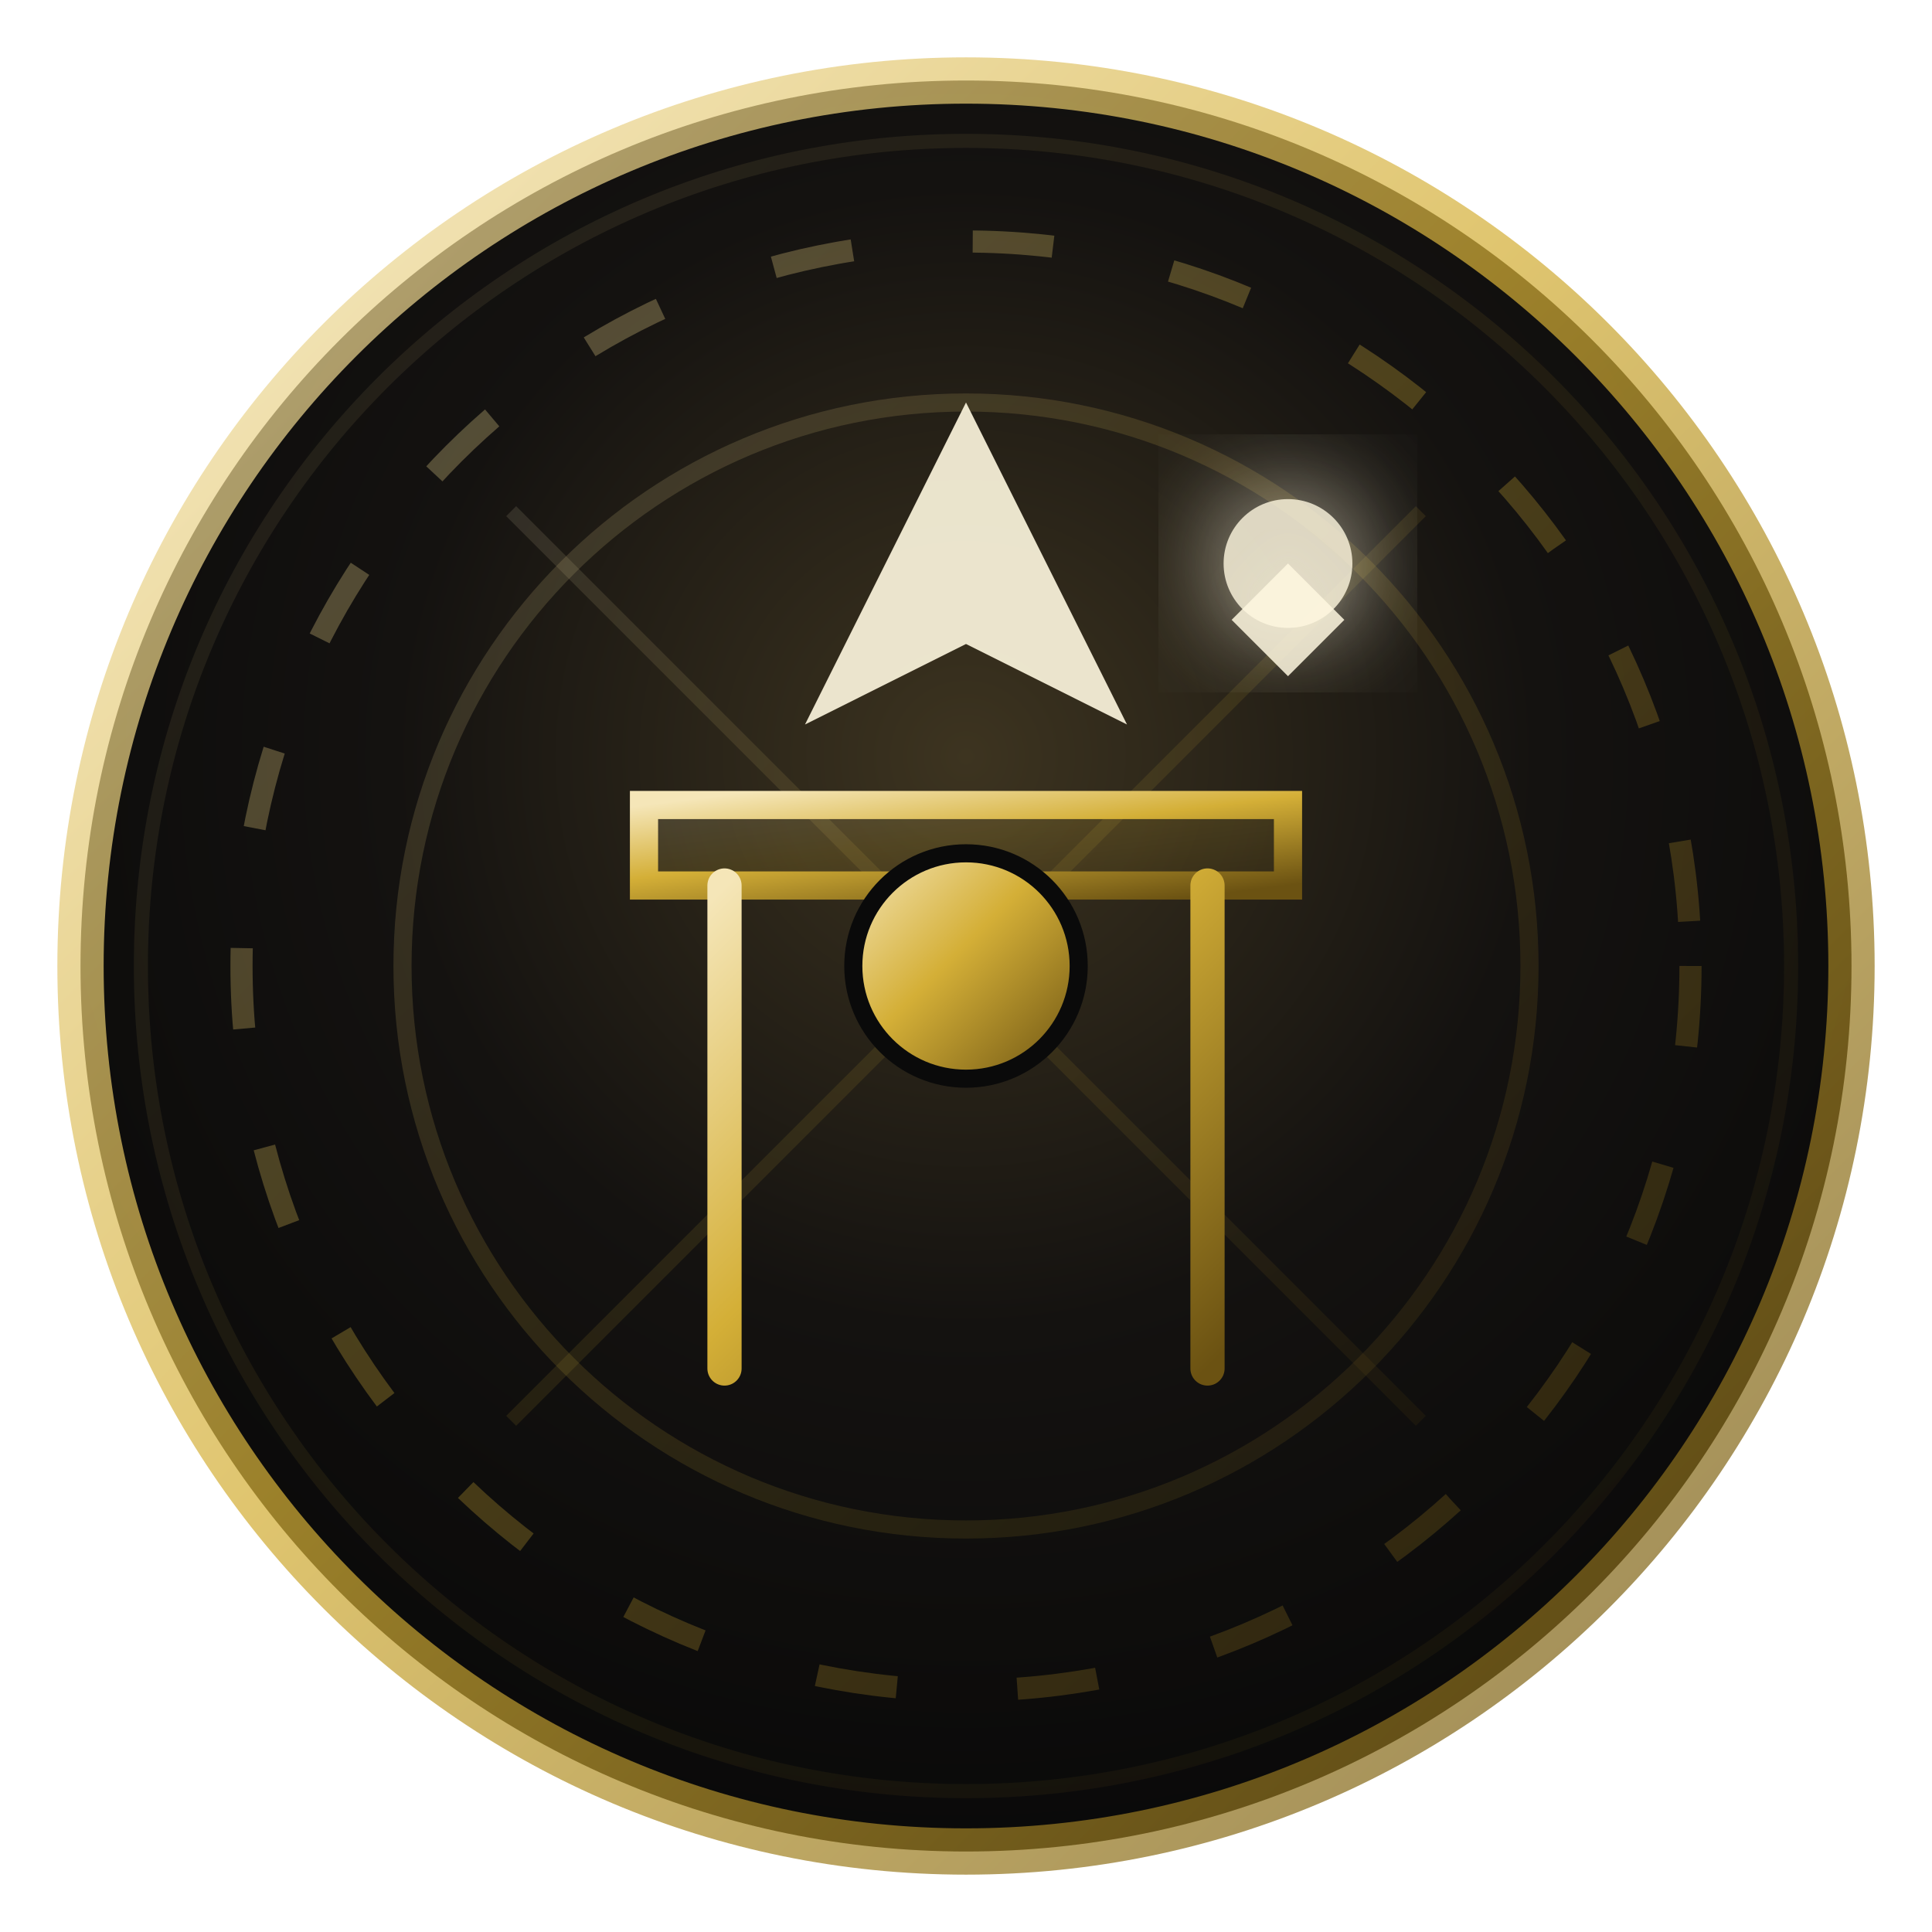
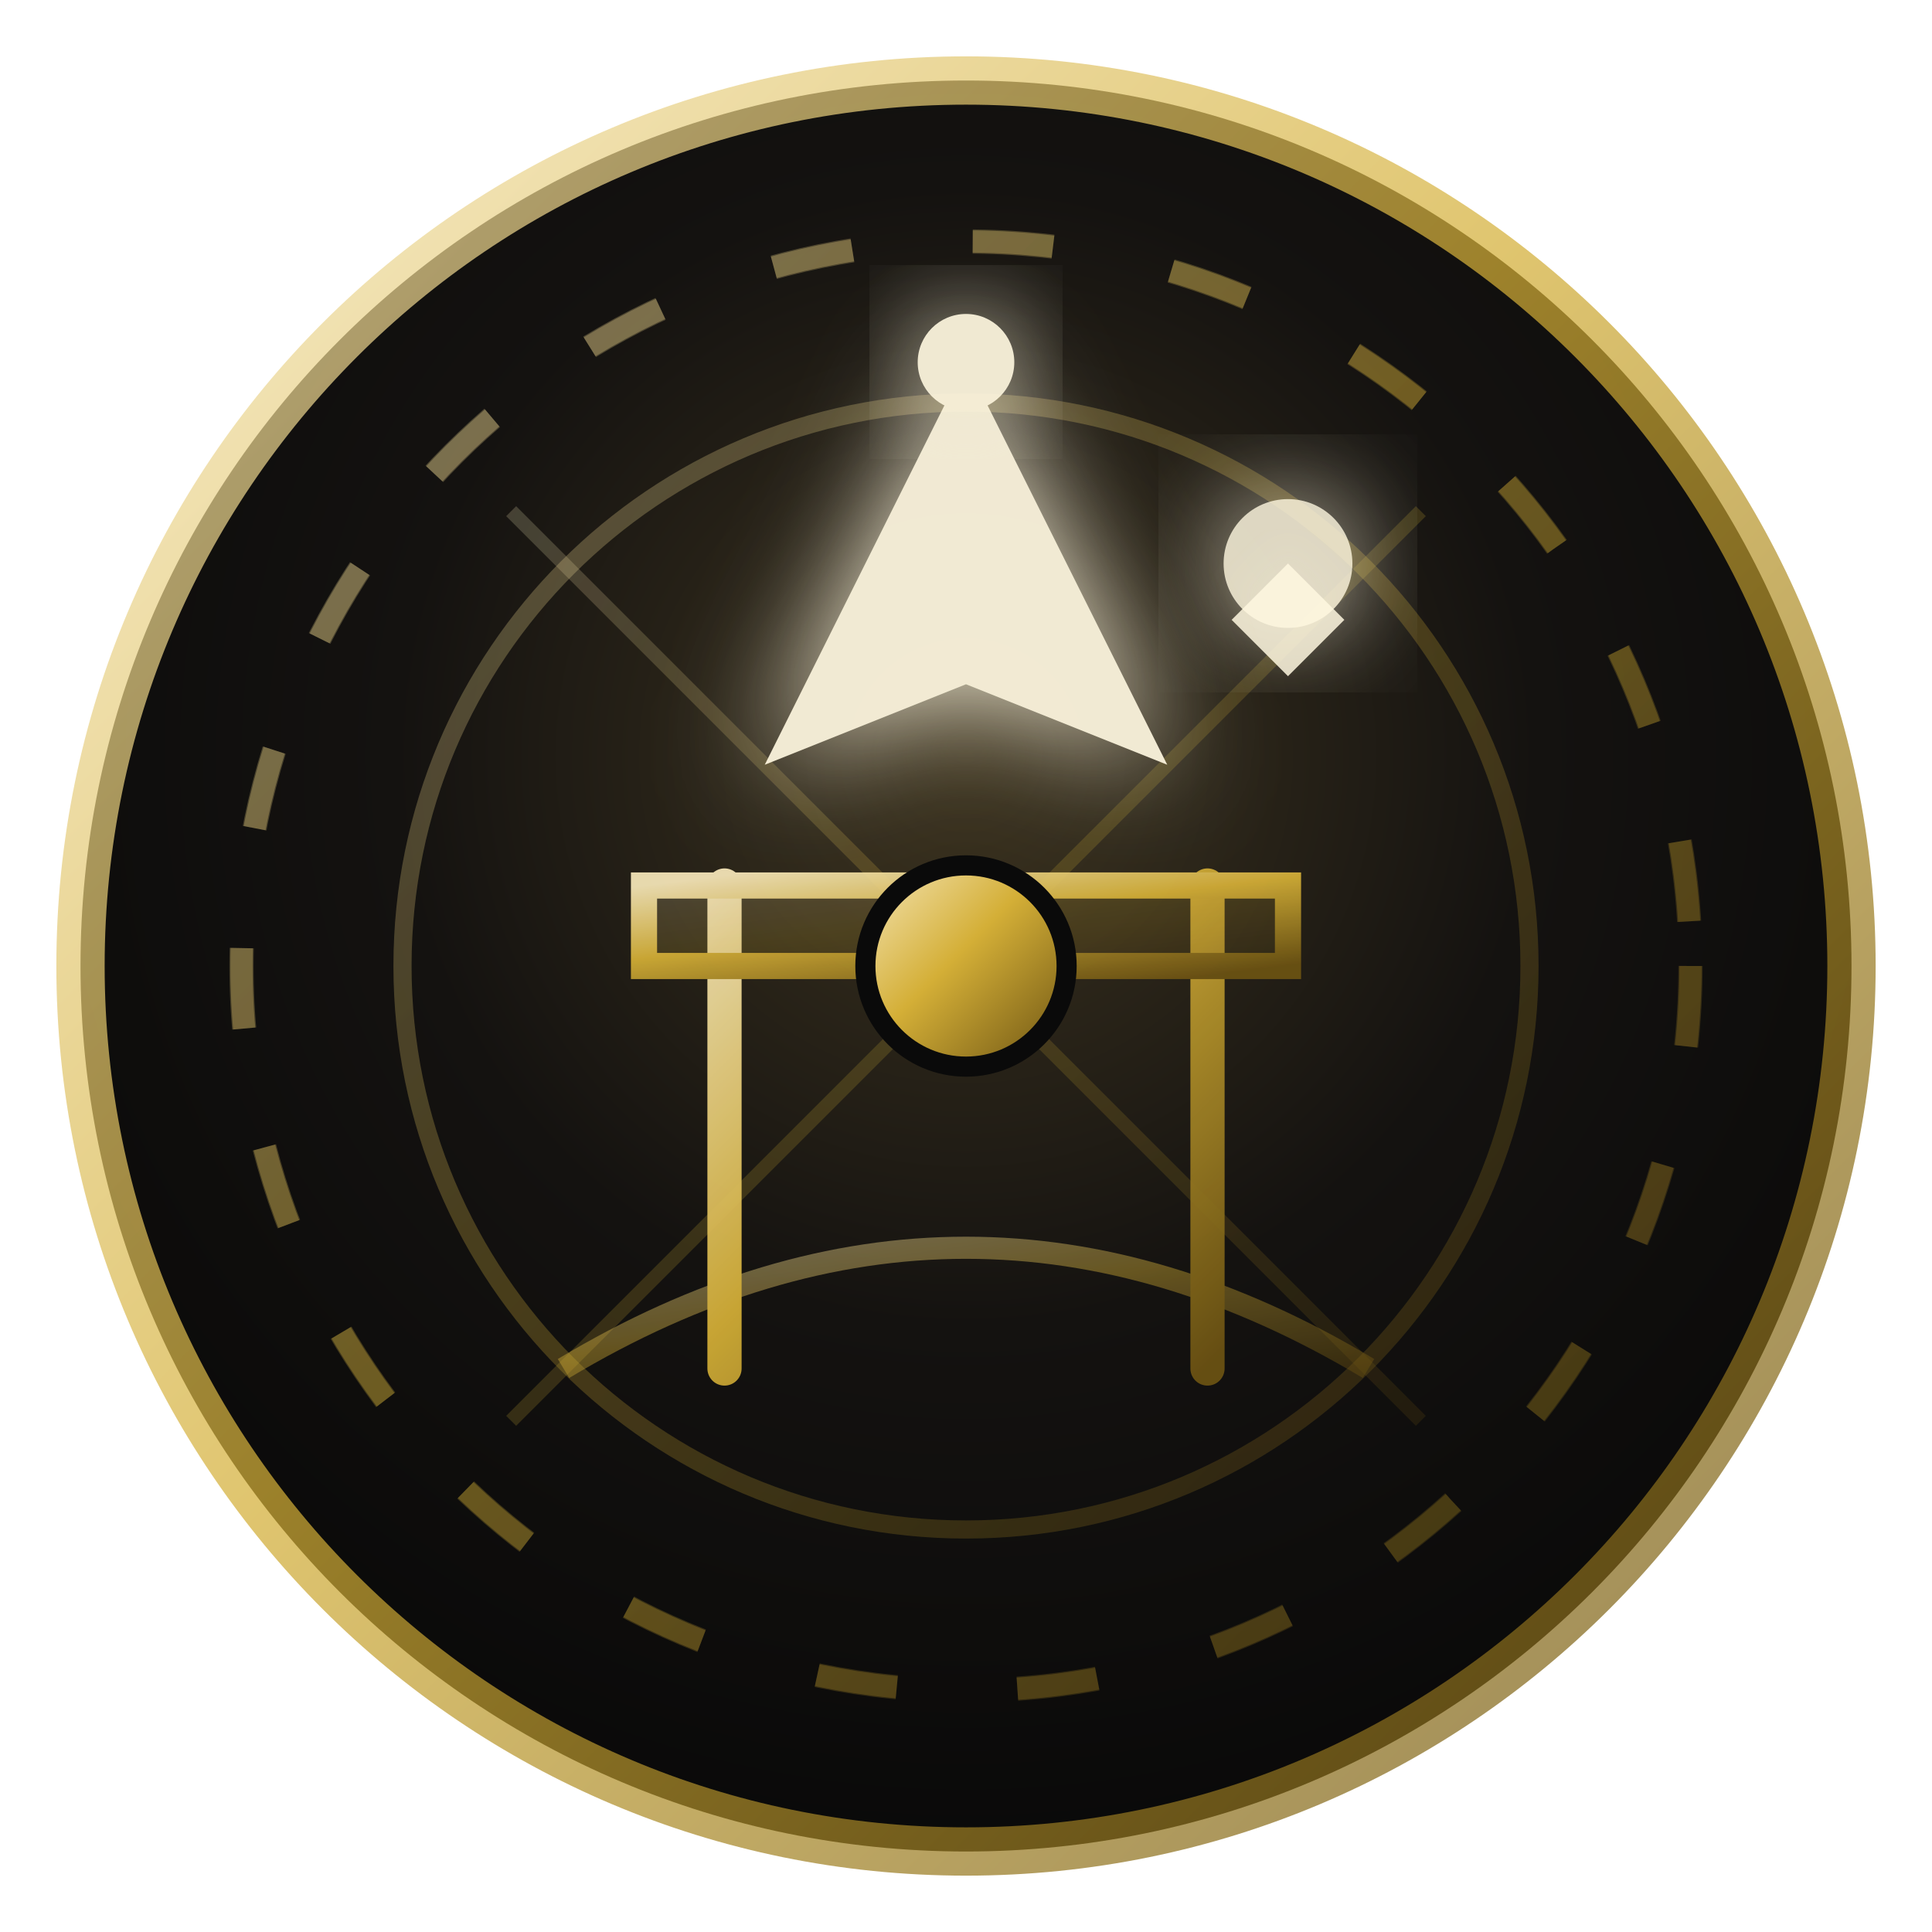
<svg xmlns="http://www.w3.org/2000/svg" viewBox="0 0 48 48" fill="none" aria-hidden="true">
  <defs>
-     <radialGradient id="drhamnhelros3d" cx="50%" cy="38%" r="68%">
+     <radialGradient id="dchhamnhelros3d1" cx="50%" cy="38%" r="68%">
      <stop offset="0%" stop-color="#3d3420" />
      <stop offset="48%" stop-color="#141210" />
      <stop offset="100%" stop-color="#080808" />
    </radialGradient>
-     <linearGradient id="grhamnhelros3d" x1="0" y1="0" x2="1" y2="1">
+     <linearGradient id="gchhamnhelros3d1" x1="0" y1="0" x2="1" y2="1">
      <stop offset="0%" stop-color="#f5e6b8" />
      <stop offset="45%" stop-color="#d4af37" />
      <stop offset="100%" stop-color="#6b5212" />
    </linearGradient>
-     <linearGradient id="frhamnhelros3d" x1="24" y1="4" x2="30" y2="20">
+     <linearGradient id="fchhamnhelros3d1" x1="24" y1="4" x2="30" y2="20">
      <stop offset="0%" stop-color="#fff8e0" />
      <stop offset="55%" stop-color="#ffb74d" />
      <stop offset="100%" stop-color="#c97808" />
    </linearGradient>
-     <filter id="glrhamnhelros3d" x="-50%" y="-50%" width="200%" height="200%">
+     <filter id="glchhamnhelros3d1" x="-50%" y="-50%" width="200%" height="200%">
      <feGaussianBlur stdDeviation="1.4" result="b" />
      <feMerge>
        <feMergeNode in="b" />
        <feMergeNode in="SourceGraphic" />
      </feMerge>
    </filter>
-     <linearGradient id="rimrhamnhelros3d" x1="0" y1="0" x2="1" y2="1">
+     <linearGradient id="rimchhamnhelros3d1" x1="0" y1="0" x2="1" y2="1">
      <stop offset="0%" stop-color="#5eead4" />
      <stop offset="40%" stop-color="#818cf8" />
      <stop offset="75%" stop-color="#d4af37" />
      <stop offset="100%" stop-color="#2dd4bf" />
    </linearGradient>
-     <filter id="bvrhamnhelros3d" x="-30%" y="-30%" width="160%" height="160%">
+     <filter id="bvchhamnhelros3d1" x="-30%" y="-30%" width="160%" height="160%">
      <feDropShadow dx="0" dy="1.2" stdDeviation="0.8" flood-color="#000" flood-opacity="0.55" />
      <feDropShadow dx="0" dy="-0.6" stdDeviation="0.4" flood-color="#fff8e0" flood-opacity="0.12" />
    </filter>
  </defs>
-   <circle cx="24" cy="24" r="22" fill="url(#drhamnhelros3d)" stroke="url(#grhamnhelros3d)" stroke-width="1.15" stroke-opacity="0.72" />
-   <circle cx="24" cy="24" r="20.5" stroke="url(#grhamnhelros3d)" stroke-opacity="0.08" stroke-width="0.35" fill="none" />
-   <g stroke="url(#grhamnhelros3d)" stroke-opacity="0.1" stroke-width="0.32">
+   <circle cx="24" cy="24" r="22" fill="url(#dchhamnhelros3d1)" stroke="url(#gchhamnhelros3d1)" stroke-width="1.2" stroke-opacity="0.72" />
+   <circle cx="24" cy="24" r="18" stroke="url(#gchhamnhelros3d1)" stroke-opacity="0.26" stroke-width="0.6" stroke-dasharray="2 3" fill="none" />
+   <circle cx="24" cy="24" r="14" stroke="url(#gchhamnhelros3d1)" stroke-opacity="0.14" stroke-width="0.45" fill="none" />
+   <g stroke="url(#gchhamnhelros3d1)" stroke-opacity="0.1" stroke-width="0.35">
+     <line x1="24" y1="8" x2="24" y2="40" />
+     <line x1="8" y1="24" x2="40" y2="24" />
+     <line x1="12.7" y1="12.7" x2="35.3" y2="35.3" />
+     <line x1="35.3" y1="12.7" x2="12.7" y2="35.3" />
+   </g>
+   <g stroke="url(#gchhamnhelros3d1)" stroke-opacity="0.1" stroke-width="0.32">
    <line x1="24" y1="6.5" x2="24" y2="9.2" transform="rotate(0 24 24)" />
    <line x1="24" y1="6.5" x2="24" y2="9.2" transform="rotate(22.5 24 24)" />
    <line x1="24" y1="6.5" x2="24" y2="9.2" transform="rotate(45 24 24)" />
    <line x1="24" y1="6.5" x2="24" y2="9.2" transform="rotate(67.5 24 24)" />
    <line x1="24" y1="6.5" x2="24" y2="9.2" transform="rotate(90 24 24)" />
    <line x1="24" y1="6.5" x2="24" y2="9.2" transform="rotate(112.5 24 24)" />
    <line x1="24" y1="6.5" x2="24" y2="9.2" transform="rotate(135 24 24)" />
    <line x1="24" y1="6.5" x2="24" y2="9.2" transform="rotate(157.5 24 24)" />
    <line x1="24" y1="6.5" x2="24" y2="9.2" transform="rotate(180 24 24)" />
    <line x1="24" y1="6.5" x2="24" y2="9.2" transform="rotate(202.5 24 24)" />
    <line x1="24" y1="6.5" x2="24" y2="9.2" transform="rotate(225 24 24)" />
    <line x1="24" y1="6.5" x2="24" y2="9.2" transform="rotate(247.5 24 24)" />
    <line x1="24" y1="6.5" x2="24" y2="9.2" transform="rotate(270 24 24)" />
    <line x1="24" y1="6.5" x2="24" y2="9.2" transform="rotate(292.5 24 24)" />
    <line x1="24" y1="6.5" x2="24" y2="9.2" transform="rotate(315 24 24)" />
    <line x1="24" y1="6.5" x2="24" y2="9.2" transform="rotate(337.5 24 24)" />
  </g>
-   <circle cx="24" cy="24" r="18" stroke="url(#grhamnhelros3d)" stroke-opacity="0.3" stroke-width="0.55" stroke-dasharray="2 3" fill="none" />
-   <circle cx="24" cy="24" r="14" stroke="url(#grhamnhelros3d)" stroke-opacity="0.16" stroke-width="0.45" fill="none" />
-   <g stroke="url(#grhamnhelros3d)" stroke-opacity="0.12" stroke-width="0.35">
+   <circle cx="24" cy="24" r="18" stroke="url(#gchhamnhelros3d1)" stroke-opacity="0.3" stroke-width="0.55" stroke-dasharray="2 3" fill="none" />
+   <circle cx="24" cy="24" r="14" stroke="url(#gchhamnhelros3d1)" stroke-opacity="0.16" stroke-width="0.45" fill="none" />
+   <g stroke="url(#gchhamnhelros3d1)" stroke-opacity="0.12" stroke-width="0.35">
    <line x1="24" y1="8" x2="24" y2="40" />
    <line x1="8" y1="24" x2="40" y2="24" />
    <line x1="12.7" y1="12.7" x2="35.3" y2="35.3" />
    <line x1="35.3" y1="12.7" x2="12.7" y2="35.3" />
  </g>
-   <circle cx="32" cy="14" r="1.6" fill="#fff8e0" opacity="0.85" filter="url(#glrhamnhelros3d)" />
-   <path d="M32 14 L30.6 15.4 L32 16.8 L33.4 15.4 Z" fill="url(#frhamnhelros3d)" opacity="0.85" filter="url(#bvrhamnhelros3d)" />
-   <path d="M24 10 L28 18 L24 16 L20 18 Z" fill="url(#frhamnhelros3d)" opacity="0.9" />
-   <path d="M16 20 H32 V22 H16 Z" stroke="url(#grhamnhelros3d)" stroke-width="0.7" fill="url(#grhamnhelros3d)" fill-opacity="0.18" />
-   <path d="M18 22 V34 M30 22 V34" stroke="url(#grhamnhelros3d)" stroke-width="0.85" stroke-linecap="round" />
-   <path d="M14 34 H34" stroke="url(#grhamnhelros3d)" stroke-width="0.9" stroke-linecap="round" />
-   <circle cx="24" cy="24" r="2.8" fill="url(#grhamnhelros3d)" stroke="#0a0a0a" stroke-width="0.45" />
+   <circle cx="32" cy="14" r="1.6" fill="#fff8e0" opacity="0.85" filter="url(#glchhamnhelros3d1)" />
+   <path d="M32 14 L30.6 15.4 L32 16.8 L33.4 15.4 Z" fill="url(#fchhamnhelros3d1)" opacity="0.85" filter="url(#bvchhamnhelros3d1)" />
+   <g opacity="0.93">
+     <path d="M11 34 H37" stroke="url(#gchhamnhelros3d1)" stroke-width="0.95" stroke-linecap="round" />
+     <path d="M14 34 Q24 28 34 34" stroke="url(#gchhamnhelros3d1)" stroke-width="0.55" fill="none" opacity="0.45" />
+     <path d="M18 22 V34 M30 22 V34" stroke="url(#gchhamnhelros3d1)" stroke-width="0.85" stroke-linecap="round" />
+     <path d="M16 22 H32 V24 H16 Z" stroke="url(#gchhamnhelros3d1)" stroke-width="0.65" fill="url(#gchhamnhelros3d1)" fill-opacity="0.2" />
+     <path d="M24 9 L29 19 L24 17 L19 19 Z" fill="url(#fchhamnhelros3d1)" filter="url(#glchhamnhelros3d1)" />
+     <circle cx="24" cy="9" r="1.2" fill="#fff8e0" filter="url(#glchhamnhelros3d1)" />
+   </g>
+   <circle cx="24" cy="24" r="2.5" fill="url(#gchhamnhelros3d1)" stroke="#0a0a0a" stroke-width="0.5" />
</svg>
